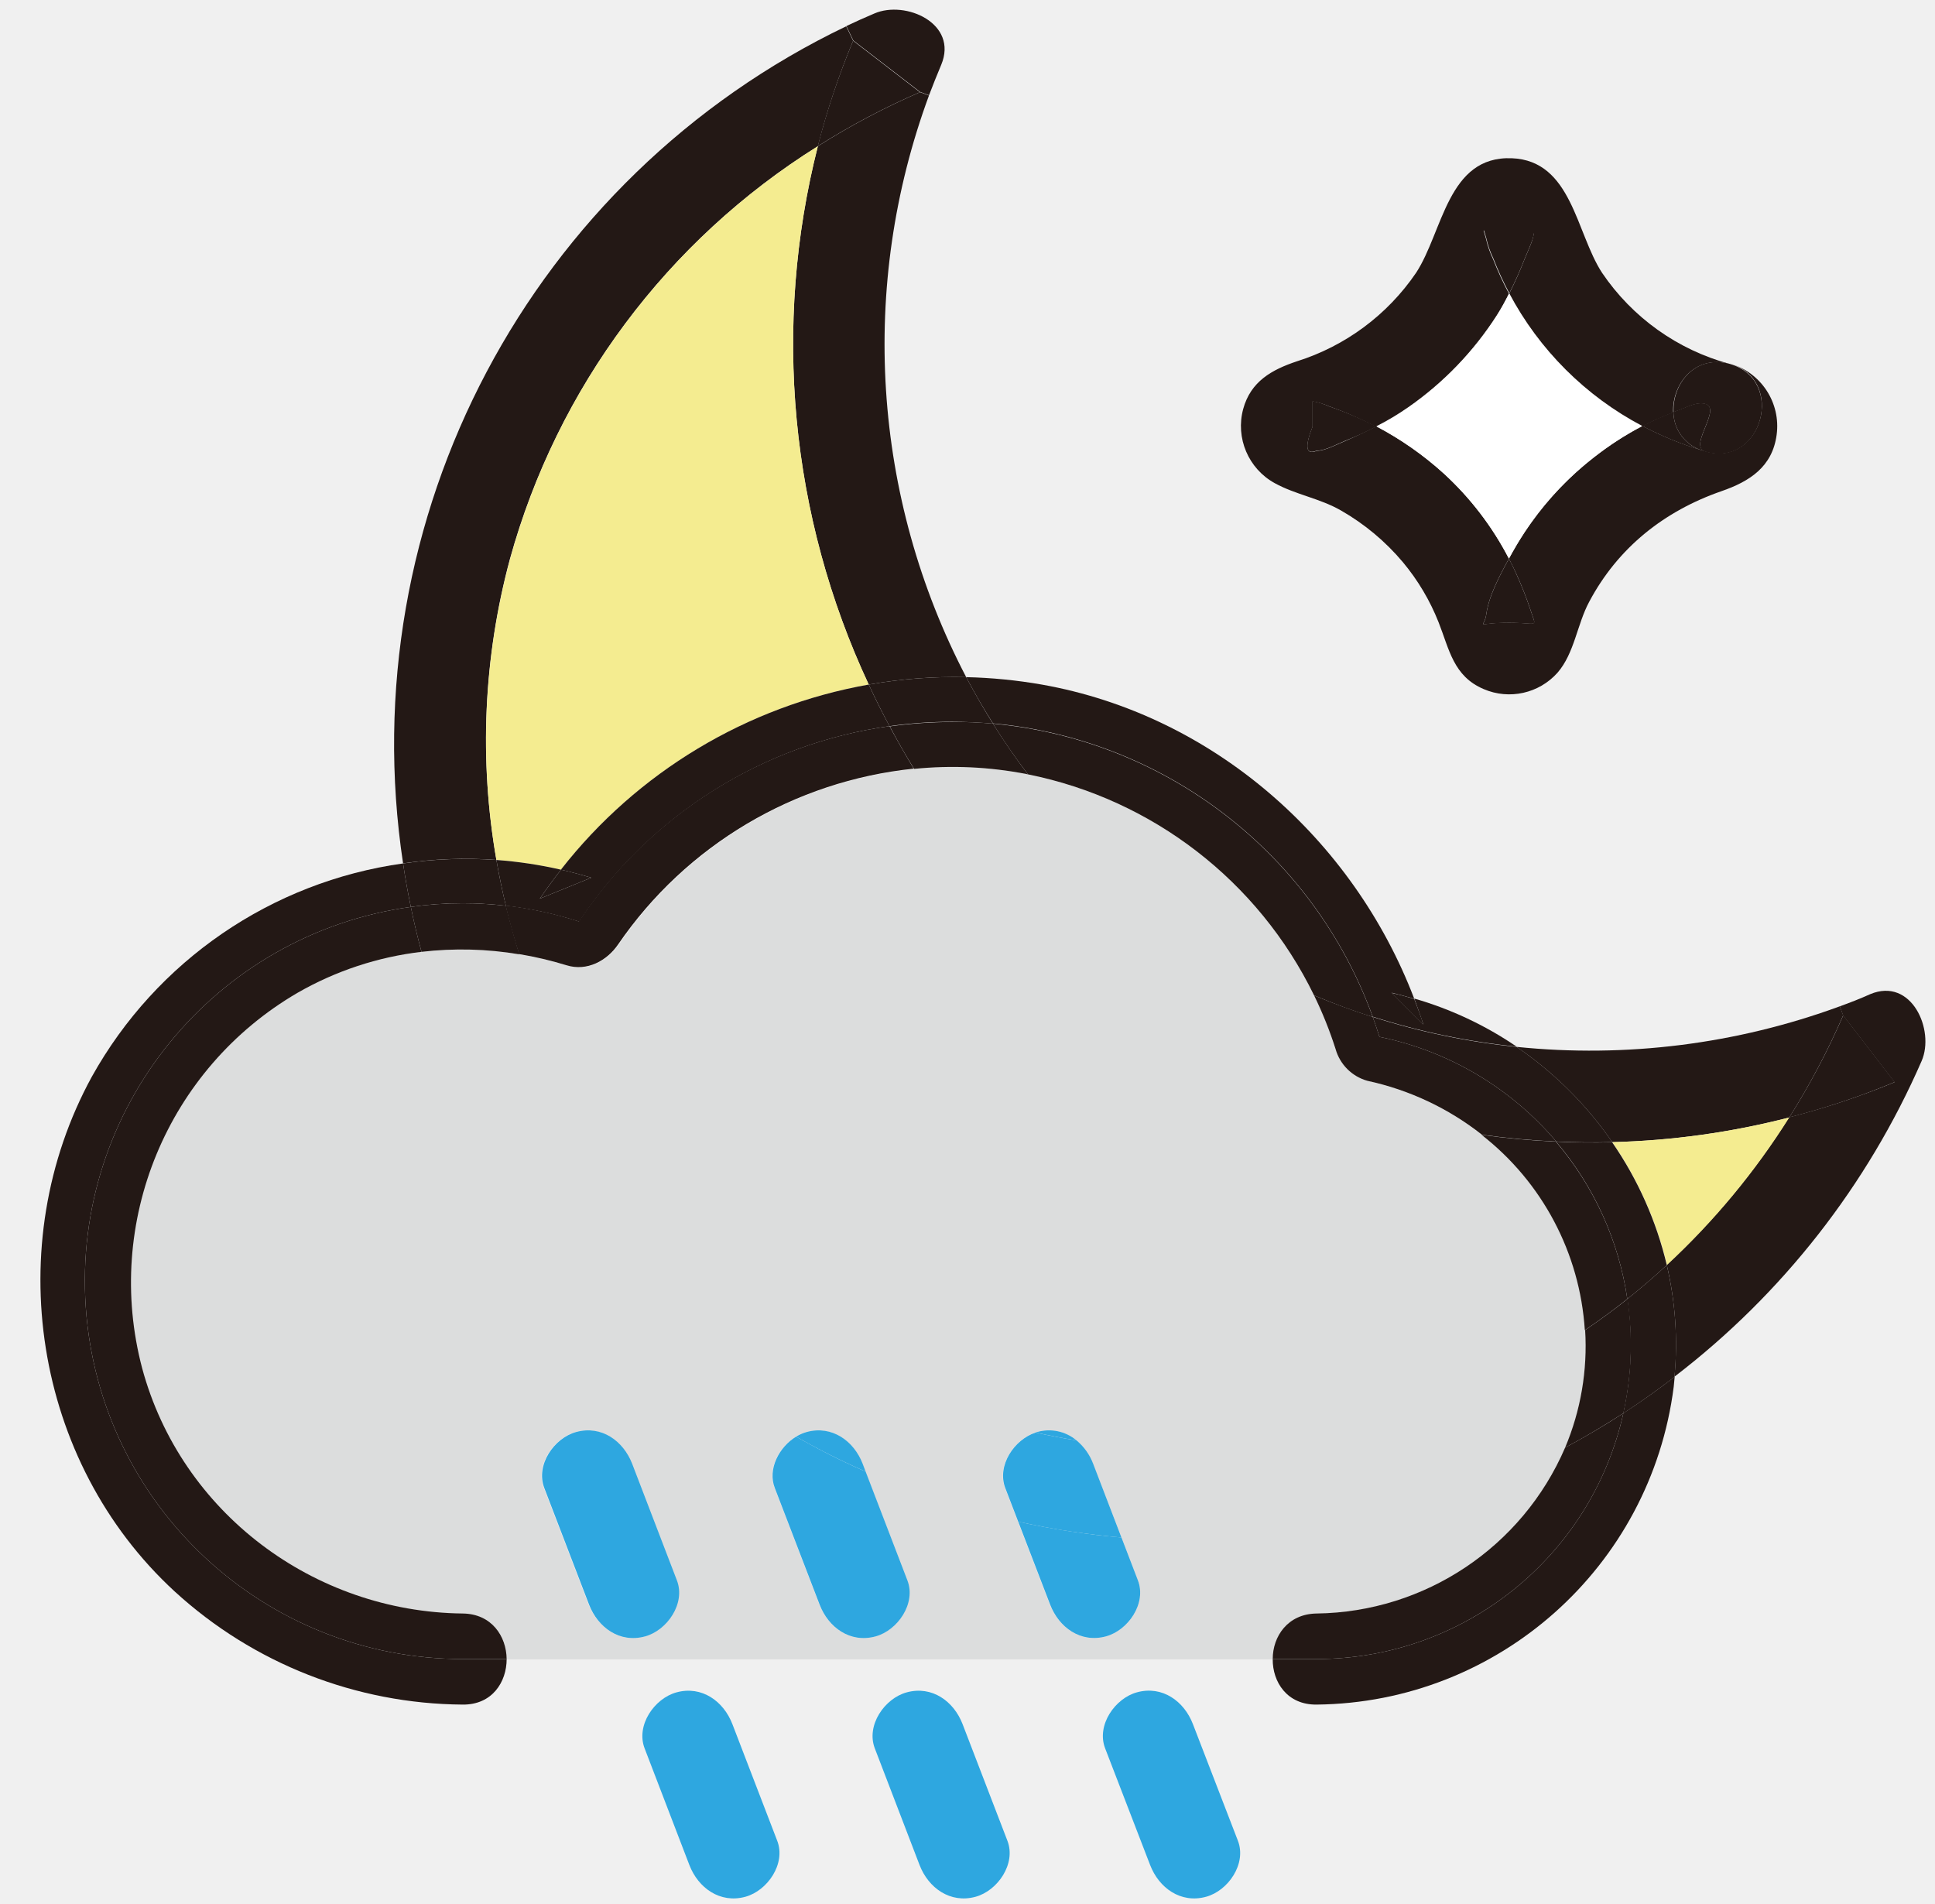
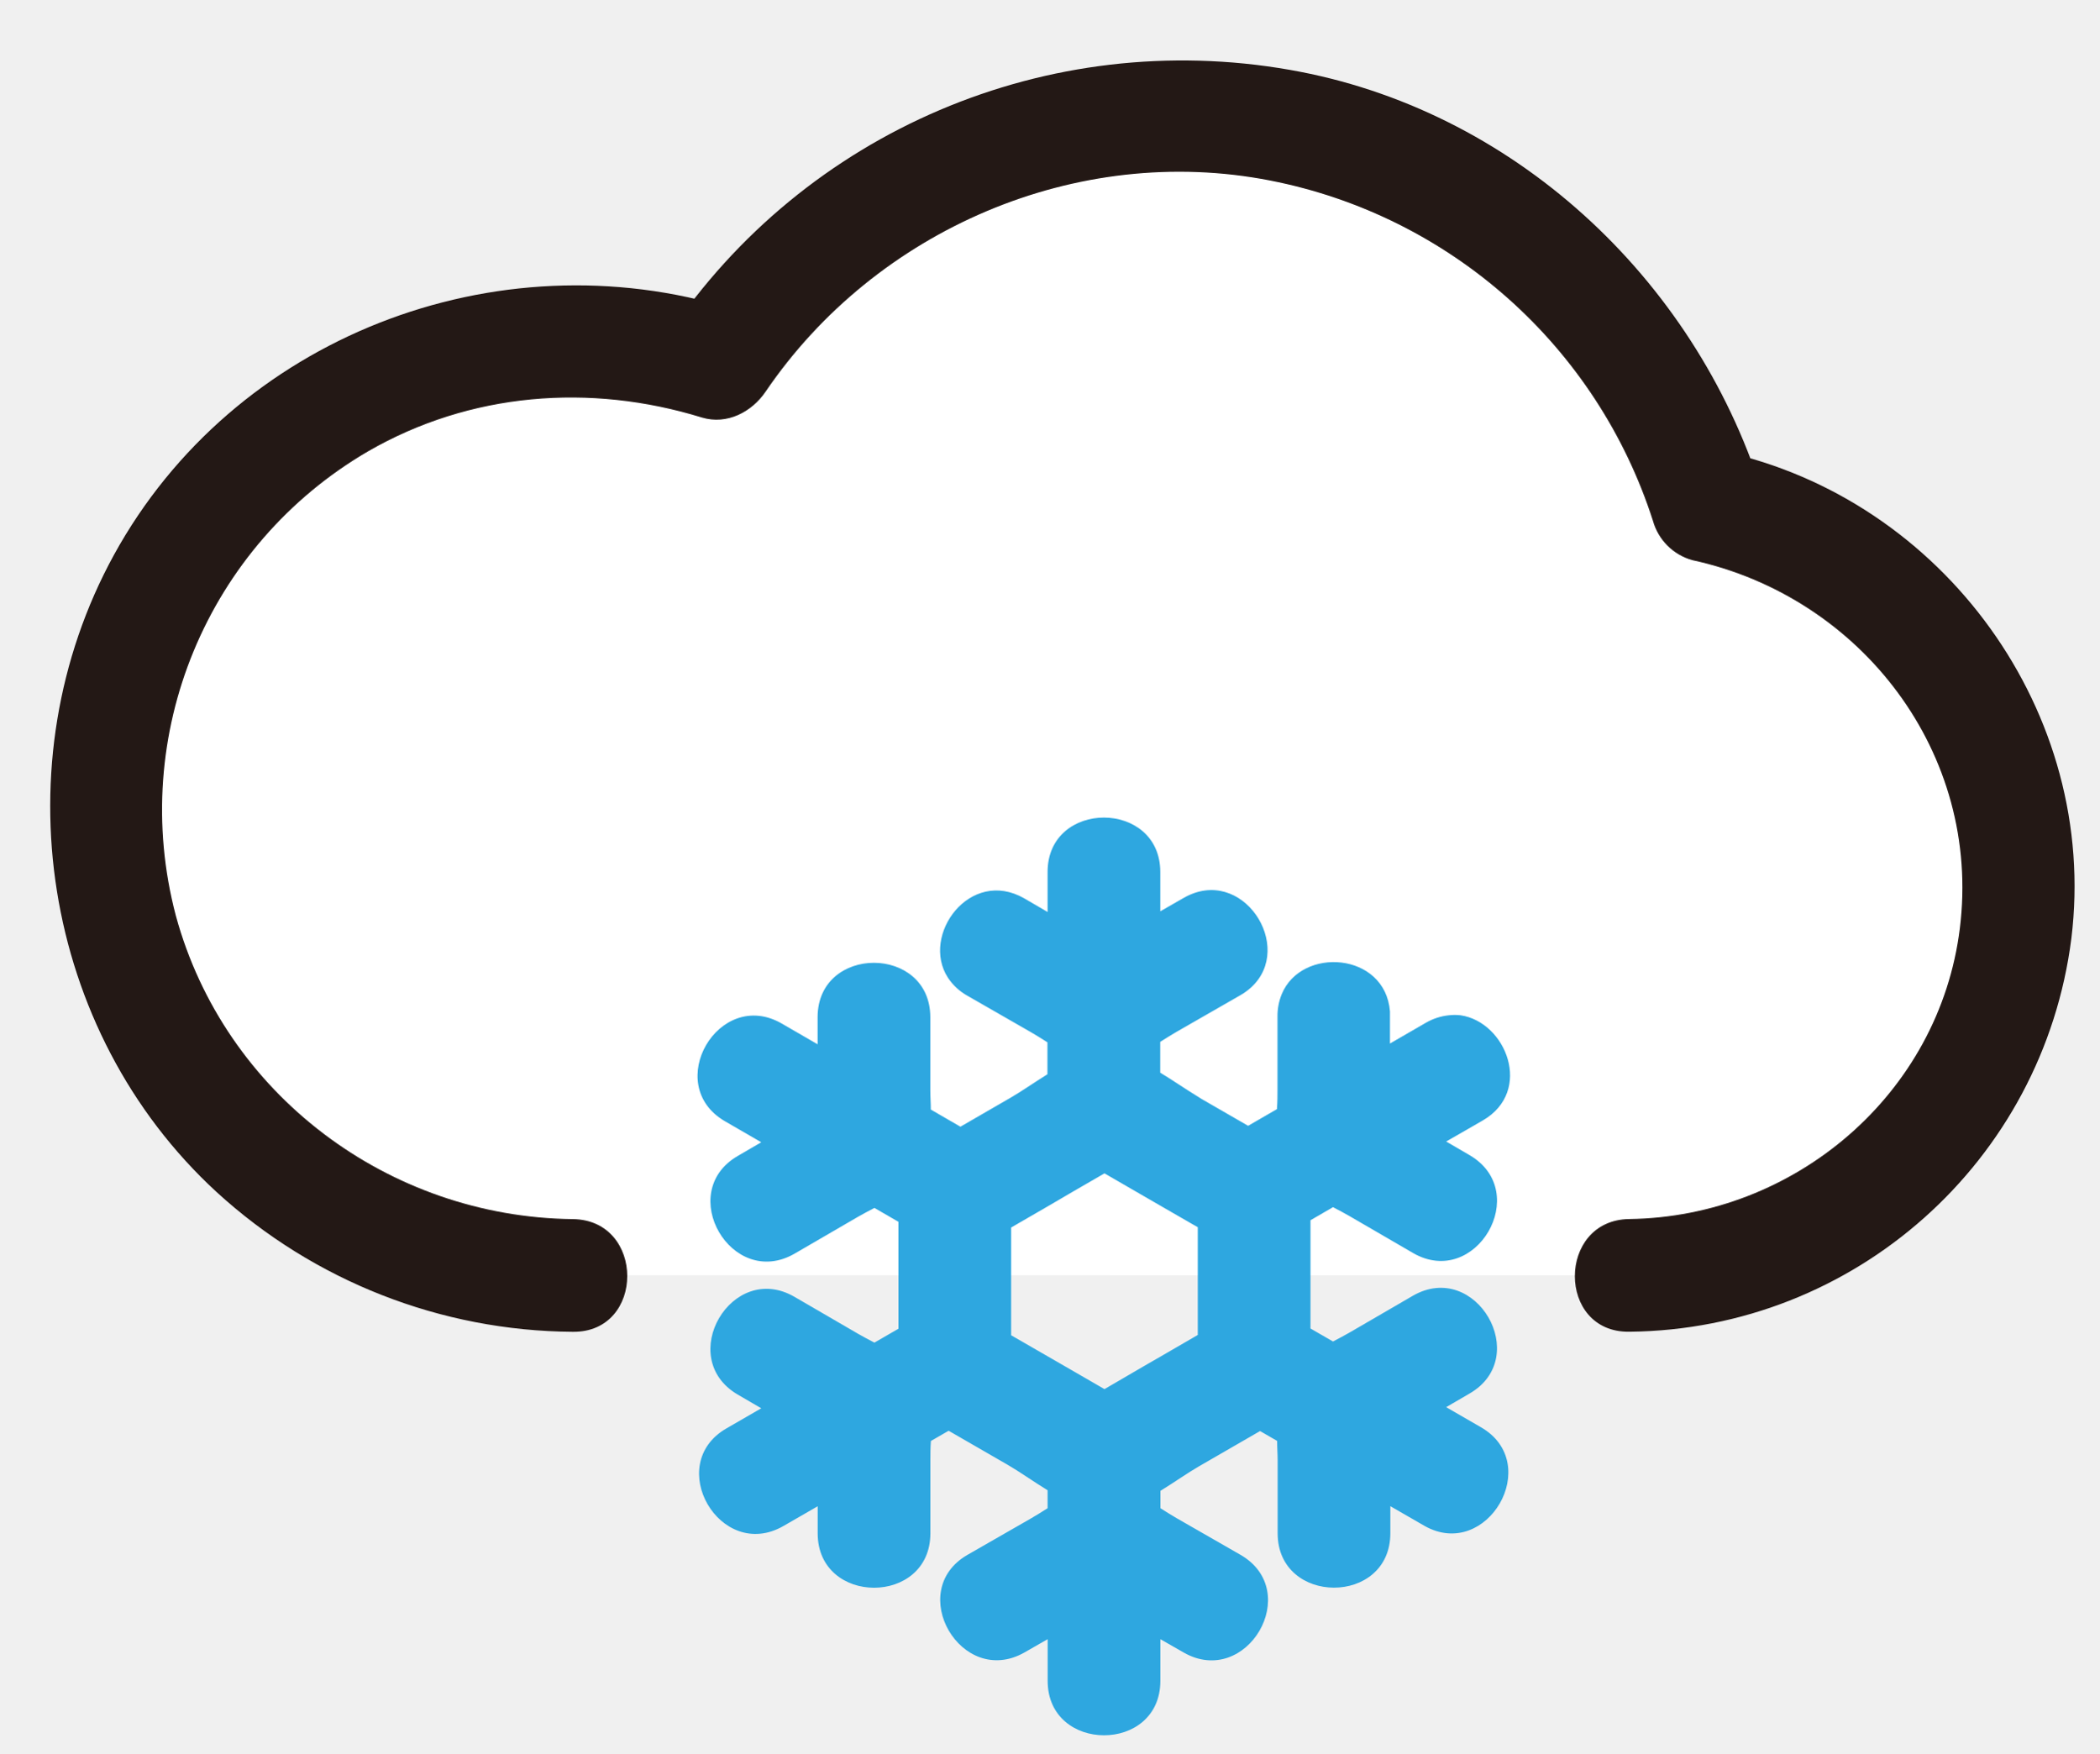
- <svg xmlns="http://www.w3.org/2000/svg" viewBox="88 93.07 318.67 313.53">
+ <svg xmlns="http://www.w3.org/2000/svg" viewBox="108.67 126.934 279.39 233.396">
  <defs>
-     <style>.cls-1{fill:#dcdddd;}.cls-2{fill:#231815;}.cls-3{fill:#f4ec90;}.cls-4{fill:#fff;}.cls-5{fill:#2ea7e0;}</style>
+     <style>.cls-1{fill:#fff;}.cls-2{fill:#231815;}.cls-3{fill:#2ea7e0;}</style>
  </defs>
  <g data-name="图层 1" id="图层_1">
-     <path class="cls-1" d="M304.41,257a65.85,65.85,0,0,1,3.54,8.83,7.56,7.56,0,0,0,5.24,5.24A46.29,46.29,0,0,1,332.06,280a44.33,44.33,0,0,1,17,32.17,43,43,0,0,1-3.3,19.37,45.18,45.18,0,0,1-40.91,27.31c-4.78.06-7.19,3.78-7.24,7.5H171.44c0-3.73-2.45-7.45-7.24-7.5-24.51-.27-46.37-16.6-52.84-40.4A55.22,55.22,0,0,1,137,256.58a53.53,53.53,0,0,1,20.47-6.75,56.91,56.91,0,0,1,16.11.41,60.36,60.36,0,0,1,7.85,1.85c3.34,1,6.63-.74,8.47-3.45a67.42,67.42,0,0,1,48.69-28.94,63.45,63.45,0,0,1,18.47.84l.28.06A67.1,67.1,0,0,1,304.41,257ZM270.16,362.57c3.62-1,6.7-5.42,5.24-9.22q-1.35-3.54-2.71-7.06L268,334.14a9.27,9.27,0,0,0-2.74-3.85,7.05,7.05,0,0,0-6.49-1.38l-.26.08c-3.5,1.14-6.4,5.43-5,9.14l2.13,5.54,5.25,13.66C262.39,361.11,266,363.72,270.16,362.57Zm-38,0c3.62-1,6.7-5.42,5.24-9.22l-6.88-17.92-.49-1.29c-1.45-3.77-5-6.38-9.23-5.23a6.8,6.8,0,0,0-1.73.76c-2.78,1.69-4.73,5.29-3.51,8.46l7.38,19.2C224.43,361.11,228,363.72,232.2,362.57Zm-38,0c3.62-1,6.7-5.42,5.24-9.22q-3.69-9.6-7.37-19.21c-1.46-3.77-5.05-6.38-9.23-5.23-3.62,1-6.7,5.42-5.24,9.22q3.69,9.6,7.37,19.2C186.47,361.11,190.06,363.72,194.24,362.57Z" />
-     <path class="cls-2" d="M400,271.3q-4.25-5.51-8.47-11L391,258.8c1.69-.61,3.36-1.26,5-2,6.82-2.85,10.67,5.93,8.47,11a131.89,131.89,0,0,1-40.71,52,57.23,57.23,0,0,0-1.27-18.43,120.86,120.86,0,0,0,20.14-24.29A126.8,126.8,0,0,0,400,271.3Z" />
-     <path class="cls-2" d="M391.56,260.28q4.23,5.52,8.47,11a126.8,126.8,0,0,1-17.36,5.81A123.35,123.35,0,0,0,391.56,260.28Z" />
-     <path class="cls-2" d="M391,258.8l.55,1.48a123.35,123.35,0,0,1-8.89,16.83,129.68,129.68,0,0,1-29.14,4.06,60.76,60.76,0,0,0-15.76-15.69A119.2,119.2,0,0,0,391,258.8Z" />
-     <path class="cls-2" d="M367.51,159.52c5.59-.67-1.95,7,1.38,7.91l-.65-.2a6.73,6.73,0,0,1-4.65-6.31c.63-.25,1.26-.5,1.89-.73A10.06,10.06,0,0,1,367.51,159.52Z" />
-     <path class="cls-2" d="M372.88,153c9.27,2.66,5.3,17.13-4,14.47-3.33-.9,4.21-8.58-1.38-7.91a10.06,10.06,0,0,0-2,.67c-.63.23-1.26.48-1.89.73C363.39,156.34,367.11,151.41,372.88,153Z" />
-     <path class="cls-3" d="M353.53,281.17a129.68,129.68,0,0,0,29.14-4.06,120.86,120.86,0,0,1-20.14,24.29A59.84,59.84,0,0,0,353.53,281.17Z" />
-     <path class="cls-2" d="M363.64,321.46a59.91,59.91,0,0,1-58.8,52.34c-4.87.06-7.28-3.72-7.24-7.5h7.24a51.76,51.76,0,0,0,50.51-40.49q4.33-2.82,8.45-6C363.75,320.37,363.7,320.91,363.64,321.46Z" />
-     <path class="cls-2" d="M360.41,162.27c1-.48,2.11-.92,3.18-1.35a6.73,6.73,0,0,0,4.65,6.31,53.23,53.23,0,0,1-9.75-4C359.12,162.9,359.75,162.57,360.41,162.27Z" />
-     <path class="cls-2" d="M356,307c2.24-1.78,4.4-3.65,6.5-5.58a57.23,57.23,0,0,1,1.27,18.43q-4.11,3.15-8.45,6A51.62,51.62,0,0,0,356,307Z" />
-     <path class="cls-2" d="M356,307a51.48,51.48,0,0,0-11.73-25.91c3.07.14,6.15.18,9.23.1a59.84,59.84,0,0,1,9,20.23C360.43,303.33,358.27,305.2,356,307Z" />
-     <path class="cls-2" d="M356.59,314.55a51.6,51.6,0,0,1-1.24,11.26c-3.11,2-6.32,3.92-9.6,5.68a43,43,0,0,0,3.3-19.37q3.6-2.44,7-5.14A51.1,51.1,0,0,1,356.59,314.55Z" />
-     <path class="cls-2" d="M355.35,325.81a51.76,51.76,0,0,1-50.51,40.49H297.6c0-3.72,2.46-7.44,7.24-7.5a45.18,45.18,0,0,0,40.91-27.31C349,329.73,352.24,327.84,355.35,325.81Z" />
-     <path class="cls-2" d="M356,307q-3.39,2.7-7,5.14a44.33,44.33,0,0,0-17-32.17q6.09.84,12.24,1.12A51.48,51.48,0,0,1,356,307Z" />
-     <path class="cls-2" d="M344.3,281.07a51.76,51.76,0,0,0-29.12-17.24c-.34-1.1-.71-2.19-1.11-3.28a116.94,116.94,0,0,0,23.7,4.93,60.76,60.76,0,0,1,15.76,15.69C350.45,281.25,347.37,281.21,344.3,281.07Z" />
-     <path class="cls-2" d="M339.11,135.65a61.88,61.88,0,0,1-2.55,5.7,54.66,54.66,0,0,1-2.62-5.7,15.57,15.57,0,0,1-1.17-3.36c-.13-.46-.26-.92-.4-1.38h8.31C340.69,132.33,339.6,134.39,339.11,135.65Z" />
-     <path class="cls-2" d="M314.66,163.28a53.7,53.7,0,0,1,11.13,7.79,50.46,50.46,0,0,1,10.71,14c-1.54,2.8-3.32,6.16-3.73,9.17-.35,2.53-2.14,1.38,3.76,1.38,4.85,0,4.52,1,3.54-2.06a60.67,60.67,0,0,0-2.26-5.78c-.4-.91-.85-1.82-1.31-2.71l.59-1.07a52.57,52.57,0,0,1,21.4-20.79,53.23,53.23,0,0,0,9.75,4l.65.2c9.29,2.66,13.26-11.81,4-14.47a10.72,10.72,0,0,1,7.7,11.75c-.71,5.28-4.46,7.67-9.08,9.27-9.45,3.28-17.06,9.31-21.79,18.22-2,3.72-2.42,8.45-5.21,11.67a10.65,10.65,0,0,1-12.16,2.71c-5-2.12-5.66-6.52-7.43-11a36.24,36.24,0,0,0-5.87-9.89,37.88,37.88,0,0,0-10.21-8.53c-3.48-2-7.46-2.6-10.91-4.5a10.74,10.74,0,0,1-5.19-12.22c1.24-4.53,4.7-6.46,8.83-7.84A37.27,37.27,0,0,0,321.21,138c4.45-6.8,5.18-19.28,15.76-18.87,9.9.39,10.56,12.28,14.87,18.87a37.06,37.06,0,0,0,21,15c-5.77-1.55-9.49,3.38-9.29,8-1.07.43-2.14.87-3.18,1.35-.66.3-1.29.63-1.92,1a52.52,52.52,0,0,1-21.93-21.88,61.88,61.88,0,0,0,2.55-5.7c.49-1.26,1.58-3.32,1.57-4.74h-8.31c.14.46.27.92.4,1.38a15.57,15.57,0,0,0,1.17,3.36,54.66,54.66,0,0,0,2.62,5.7c-.63,1.23-1.28,2.43-2,3.59a53.93,53.93,0,0,1-14.61,15.19,43.92,43.92,0,0,1-5.27,3.15A54.93,54.93,0,0,0,306.9,160a11.34,11.34,0,0,0-2.73-.83v4.15q-2,5.08.68,4c1.38,0,3.4-1.11,4.71-1.63Q312.17,164.55,314.66,163.28Z" />
-     <path class="cls-2" d="M337.81,187.8a60.67,60.67,0,0,1,2.26,5.78c1,3.07,1.31,2.06-3.54,2.06-5.9,0-4.11,1.15-3.76-1.38.41-3,2.19-6.37,3.73-9.17C337,186,337.41,186.89,337.81,187.8Z" />
-     <path class="cls-4" d="M350.48,168.41A51.24,51.24,0,0,0,337.09,184l-.59,1.07a50.46,50.46,0,0,0-10.71-14,53.7,53.7,0,0,0-11.13-7.79,43.92,43.92,0,0,0,5.27-3.15,53.93,53.93,0,0,0,14.61-15.19c.74-1.16,1.39-2.36,2-3.59a52.52,52.52,0,0,0,21.93,21.88A51.68,51.68,0,0,0,350.48,168.41Z" />
-     <path class="cls-2" d="M315.18,263.83a51.76,51.76,0,0,1,29.12,17.24q-6.15-.27-12.24-1.12a46.29,46.29,0,0,0-18.87-8.88,7.56,7.56,0,0,1-5.24-5.24,65.85,65.85,0,0,0-3.54-8.83c3.17,1.33,6.4,2.51,9.66,3.55C314.47,261.64,314.84,262.73,315.18,263.83Z" />
-     <path class="cls-2" d="M322.42,261.84l-5.24-5.24c1.26.28,2.5.6,3.73,1C321.44,259,322,260.4,322.42,261.84Z" />
-     <path class="cls-2" d="M306.9,160a54.93,54.93,0,0,1,7.76,3.33q-2.49,1.28-5.1,2.32c-1.31.52-3.33,1.67-4.71,1.63q-2.69,1.13-.68-4v-4.15A11.34,11.34,0,0,1,306.9,160Z" />
-     <path class="cls-5" d="M291.87,396.23c1.46,3.8-1.62,8.23-5.24,9.22-4.18,1.15-7.77-1.46-9.22-5.23L270,381c-1.46-3.8,1.62-8.23,5.24-9.22,4.18-1.15,7.77,1.46,9.22,5.24Z" />
-     <path class="cls-2" d="M314.07,260.55c-3.26-1-6.49-2.22-9.66-3.55a67.1,67.1,0,0,0-47.12-36.4c-2.05-2.71-4-5.49-5.76-8.35A73.74,73.74,0,0,1,314.07,260.55Z" />
-     <path class="cls-5" d="M265.29,330.29a9.27,9.27,0,0,1,2.74,3.85l4.66,12.15c-2.8-.25-5.6-.59-8.38-1s-5.77-1-8.62-1.61l-2.13-5.54c-1.42-3.71,1.48-8,5-9.14C260.78,329.49,263,329.93,265.29,330.29Z" />
-     <path class="cls-5" d="M255.69,343.67c2.85.63,5.73,1.17,8.62,1.61s5.58.76,8.38,1q1.37,3.52,2.71,7.06c1.46,3.8-1.62,8.23-5.24,9.22-4.18,1.15-7.77-1.46-9.22-5.24Z" />
-     <path class="cls-5" d="M258.8,328.91a7.05,7.05,0,0,1,6.49,1.38c-2.26-.36-4.51-.8-6.75-1.3Z" />
-     <path class="cls-5" d="M253.91,396.23c1.46,3.8-1.63,8.23-5.24,9.22-4.18,1.15-7.78-1.46-9.23-5.23q-3.67-9.6-7.37-19.21c-1.46-3.8,1.62-8.23,5.24-9.22,4.18-1.15,7.77,1.46,9.22,5.24Z" />
-     <path class="cls-2" d="M251.53,212.25c1.78,2.86,3.71,5.64,5.76,8.35l-.28-.06a63.45,63.45,0,0,0-18.47-.84c-1.43-2.31-2.77-4.66-4-7a74.12,74.12,0,0,1,10.27-.72C247.05,211.94,249.3,212.05,251.53,212.25Z" />
-     <path class="cls-2" d="M247.12,204.59a83.06,83.06,0,0,1,12.49,1.23c28.13,5,51.25,25.4,61.3,51.74-1.23-.36-2.47-.68-3.73-1l5.24,5.24c-.47-1.44-1-2.87-1.51-4.28a58.85,58.85,0,0,1,16.86,7.92,116.94,116.94,0,0,1-23.7-4.93,73.74,73.74,0,0,0-62.54-48.3Q249.18,208.5,247.12,204.59Z" />
-     <path class="cls-2" d="M247.12,204.59q2.06,3.9,4.41,7.66c-2.23-.2-4.48-.31-6.77-.31a74.12,74.12,0,0,0-10.27.72q-1.81-3.39-3.42-6.85A81.62,81.62,0,0,1,247.12,204.59Z" />
-     <path class="cls-2" d="M247.12,204.59a81.62,81.62,0,0,0-16.05,1.22,132.43,132.43,0,0,1-8.38-88.66,121.61,121.61,0,0,1,16.83-8.9l1.47.55A118.43,118.43,0,0,0,247.12,204.59Z" />
-     <path class="cls-2" d="M232,95.29c5.13-2.22,13.87,1.63,11,8.47q-1.05,2.5-2,5l-1.47-.55-11-8.47-1.14-2.38Q229.63,96.29,232,95.29Z" />
-     <path class="cls-2" d="M228.5,99.78l11,8.47a121.61,121.61,0,0,0-16.83,8.9A126.92,126.92,0,0,1,228.5,99.78Z" />
-     <path class="cls-2" d="M234.49,212.66c1.28,2.38,2.62,4.73,4,7a67.42,67.42,0,0,0-48.69,28.94c-1.84,2.71-5.13,4.48-8.47,3.45a60.36,60.36,0,0,0-7.85-1.85q-1.26-4-2.22-8a61.88,61.88,0,0,1,12.07,2.62A73.68,73.68,0,0,1,234.49,212.66Z" />
-     <path class="cls-5" d="M230.07,334.14l.49,1.29c-1.37-.6-2.73-1.22-4.07-1.87-2.51-1.21-5-2.52-7.38-3.89a6.8,6.8,0,0,1,1.73-.76C225,327.76,228.62,330.37,230.07,334.14Z" />
-     <path class="cls-5" d="M219.11,329.67c2.41,1.37,4.87,2.68,7.38,3.89,1.34.65,2.7,1.27,4.07,1.87l6.88,17.92c1.46,3.8-1.62,8.23-5.24,9.22-4.18,1.15-7.77-1.46-9.22-5.24l-7.38-19.2C214.38,335,216.33,331.36,219.11,329.67Z" />
-     <path class="cls-2" d="M227.36,97.4l1.14,2.38a126.92,126.92,0,0,0-5.81,17.37,116.89,116.89,0,0,0-50.72,68,114.55,114.55,0,0,0-2.22,49.54,71.06,71.06,0,0,0-15.37.57,131.16,131.16,0,0,1,73-137.87Z" />
-     <path class="cls-3" d="M222.69,117.15a132.43,132.43,0,0,0,8.38,88.66,82.65,82.65,0,0,0-50.68,30.49,70.48,70.48,0,0,0-10.64-1.6A114.55,114.55,0,0,1,172,185.16,116.89,116.89,0,0,1,222.69,117.15Z" />
-     <path class="cls-5" d="M216,396.23c1.46,3.8-1.63,8.23-5.24,9.22-4.18,1.15-7.78-1.46-9.23-5.23q-3.69-9.6-7.37-19.21c-1.46-3.8,1.62-8.23,5.24-9.22,4.18-1.15,7.77,1.46,9.22,5.24Z" />
-     <path class="cls-5" d="M199.48,353.35c1.46,3.8-1.62,8.23-5.24,9.22-4.18,1.15-7.77-1.46-9.23-5.24q-3.67-9.6-7.37-19.2c-1.46-3.8,1.62-8.23,5.24-9.22,4.18-1.15,7.77,1.46,9.23,5.23Q195.79,343.74,199.48,353.35Z" />
-     <path class="cls-2" d="M185.37,237.62l-8.47,3.45q1.68-2.46,3.49-4.77Q182.9,236.87,185.37,237.62Z" />
-     <path class="cls-2" d="M231.07,205.81q1.6,3.47,3.42,6.85a73.68,73.68,0,0,0-51.11,32.2,61.88,61.88,0,0,0-12.07-2.62q-.9-3.74-1.56-7.54a70.48,70.48,0,0,1,10.64,1.6q-1.81,2.31-3.49,4.77l8.47-3.45q-2.48-.75-5-1.32A82.65,82.65,0,0,1,231.07,205.81Z" />
-     <path class="cls-2" d="M164.2,241.83a62,62,0,0,1,7.11.41q1,4,2.22,8a56.91,56.91,0,0,0-16.11-.41q-1-3.67-1.76-7.4A61.65,61.65,0,0,1,164.2,241.83Z" />
-     <path class="cls-2" d="M154.38,235.27a71.06,71.06,0,0,1,15.37-.57q.66,3.81,1.56,7.54a61.43,61.43,0,0,0-15.65.19C155.16,240.06,154.74,237.67,154.38,235.27Z" />
-     <path class="cls-2" d="M164.2,358.8c4.79.05,7.2,3.77,7.24,7.5H164.2a62.23,62.23,0,0,1-8.54-123.87q.76,3.72,1.76,7.4A53.53,53.53,0,0,0,137,256.58a55.22,55.22,0,0,0-25.59,61.82C117.83,342.2,139.69,358.53,164.2,358.8Z" />
-     <path class="cls-2" d="M171.44,366.3c0,3.78-2.38,7.55-7.24,7.5a70.92,70.92,0,0,1-47.42-18.62C93.49,333.77,88,298.05,103.12,270.4a69.7,69.7,0,0,1,51.26-35.13c.36,2.4.78,4.79,1.28,7.16A62.23,62.23,0,0,0,164.2,366.3Z" />
+     <path class="cls-1" d="M325.57,296.69a51.75,51.75,0,0,0,10.34-102.46,73.71,73.71,0,0,0-131.81-19,62.24,62.24,0,1,0-19.18,121.44" />
+     <path class="cls-2" d="M325.57,304.19a59.9,59.9,0,0,0,58.79-52.34c3.7-30-17-58.47-46.46-64.86l5.24,5.24c-9.07-28.39-33.17-50.81-62.81-56a82.4,82.4,0,0,0-82.71,35.25l8.47-3.45c-31.4-9.69-66.35,3.77-82.26,32.77-15.16,27.65-9.62,63.37,13.66,84.79a70.91,70.91,0,0,0,47.42,18.61c9.66.11,9.66-14.89,0-15-24.5-.27-46.36-16.6-52.84-40.4A55.22,55.22,0,0,1,157.67,187c13.58-7.83,29.54-9.09,44.43-4.49,3.34,1,6.63-.74,8.47-3.45,14.64-21.54,41.42-33.14,67.15-28.1a67.05,67.05,0,0,1,50.95,45.29,7.54,7.54,0,0,0,5.24,5.24c22.53,4.89,38.5,25.75,35.61,49-2.74,22.09-22,38.41-44,38.7-9.64.13-9.67,15.13,0,15Z" />
+     <path class="cls-3" d="M305.79,316.91l-4.64-2.68,3.14-1.83c8.34-4.85.8-17.82-7.57-13l-8.45,4.91c-.66.38-1.4.77-2.18,1.18l-3-1.73V289.35l3-1.74c.76.4,1.51.79,2.18,1.18l8.45,4.91c8.36,4.86,15.92-8.1,7.57-13l-3.14-1.83,3-1.72,1.87-1.08c6.75-3.9,3.12-13.11-2.95-14a6.53,6.53,0,0,0-1.56,0,7.66,7.66,0,0,0-3.07,1l-4.77,2.76q0-1.8,0-3.6c0-.23,0-.46,0-.68-.63-7.9-11.79-8.67-14.41-2.28a7.67,7.67,0,0,0-.56,3l0,9.77c0,.74,0,1.57-.07,2.42v.1l-3.84,2.22-6.19-3.57c-1-.61-2.24-1.41-3.51-2.24-.64-.42-1.31-.85-2-1.26v-4.1c.76-.48,1.5-.95,2.18-1.34l8.47-4.86a8.2,8.2,0,0,0,1.45-1.05c5.91-5.39-1.18-16.4-9-11.9l-3.09,1.77V243c0-9.65-15-9.67-15,0v5.32L245,246.51c-7.22-4.14-13.83,4.89-10.17,10.55a7.43,7.43,0,0,0,2.6,2.41l8.47,4.86c.68.39,1.42.86,2.18,1.34v4.25c-1.77,1.1-3.45,2.28-4.87,3.1l-6.71,3.88-3.94-2.28c0-.88-.07-1.73-.07-2.52l0-9.77c0-9.65-15-9.67-15,0q0,1.8,0,3.6l-4.77-2.76c-8.38-4.83-15.94,8.12-7.57,13l4.84,2.8-3.14,1.83c-8.34,4.85-.8,17.82,7.57,13l8.45-4.91c.66-.38,1.4-.77,2.18-1.18l3.2,1.85v14.23l-3.2,1.85c-.76-.4-1.51-.79-2.18-1.18l-8.45-4.91c-8.36-4.86-15.92,8.1-7.57,13l3.14,1.83-4.64,2.68c-8.36,4.83-.81,17.79,7.57,13l4.58-2.64q0,1.8,0,3.6c0,9.65,15,9.67,15,0l0-9.77c0-.77,0-1.63.07-2.52l2.36-1.36,7.87,4.54c1.53.88,3.36,2.19,5.3,3.38v2.39c-.76.48-1.5.95-2.18,1.34l-8.47,4.86c-8.37,4.8-.82,17.77,7.57,13l3.09-1.77v5.55c0,9.65,15,9.67,15,0v-5.55l3.09,1.77c8.39,4.81,16-8.14,7.57-13l-8.47-4.86c-.68-.39-1.42-.86-2.18-1.34v-2.31c1.85-1.14,3.6-2.38,5.07-3.23l8.19-4.73,2.27,1.31c0,.88.07,1.73.07,2.52l0,9.77c0,9.65,15,9.67,15,0q0-1.8,0-3.6l4.58,2.64C306.59,334.7,314.15,321.74,305.79,316.91Zm-50.12-5.08-.1-.06-5.66-3.27-1.84-1.06-4.82-2.78V290.32l.74-.43,4.08-2.36,3.42-2,4.08-2.36.1-.06,4.08,2.36,3.32,1.92,4.18,2.41.84.48v14.34l-5,2.9-1.74,1Z" />
  </g>
</svg>
